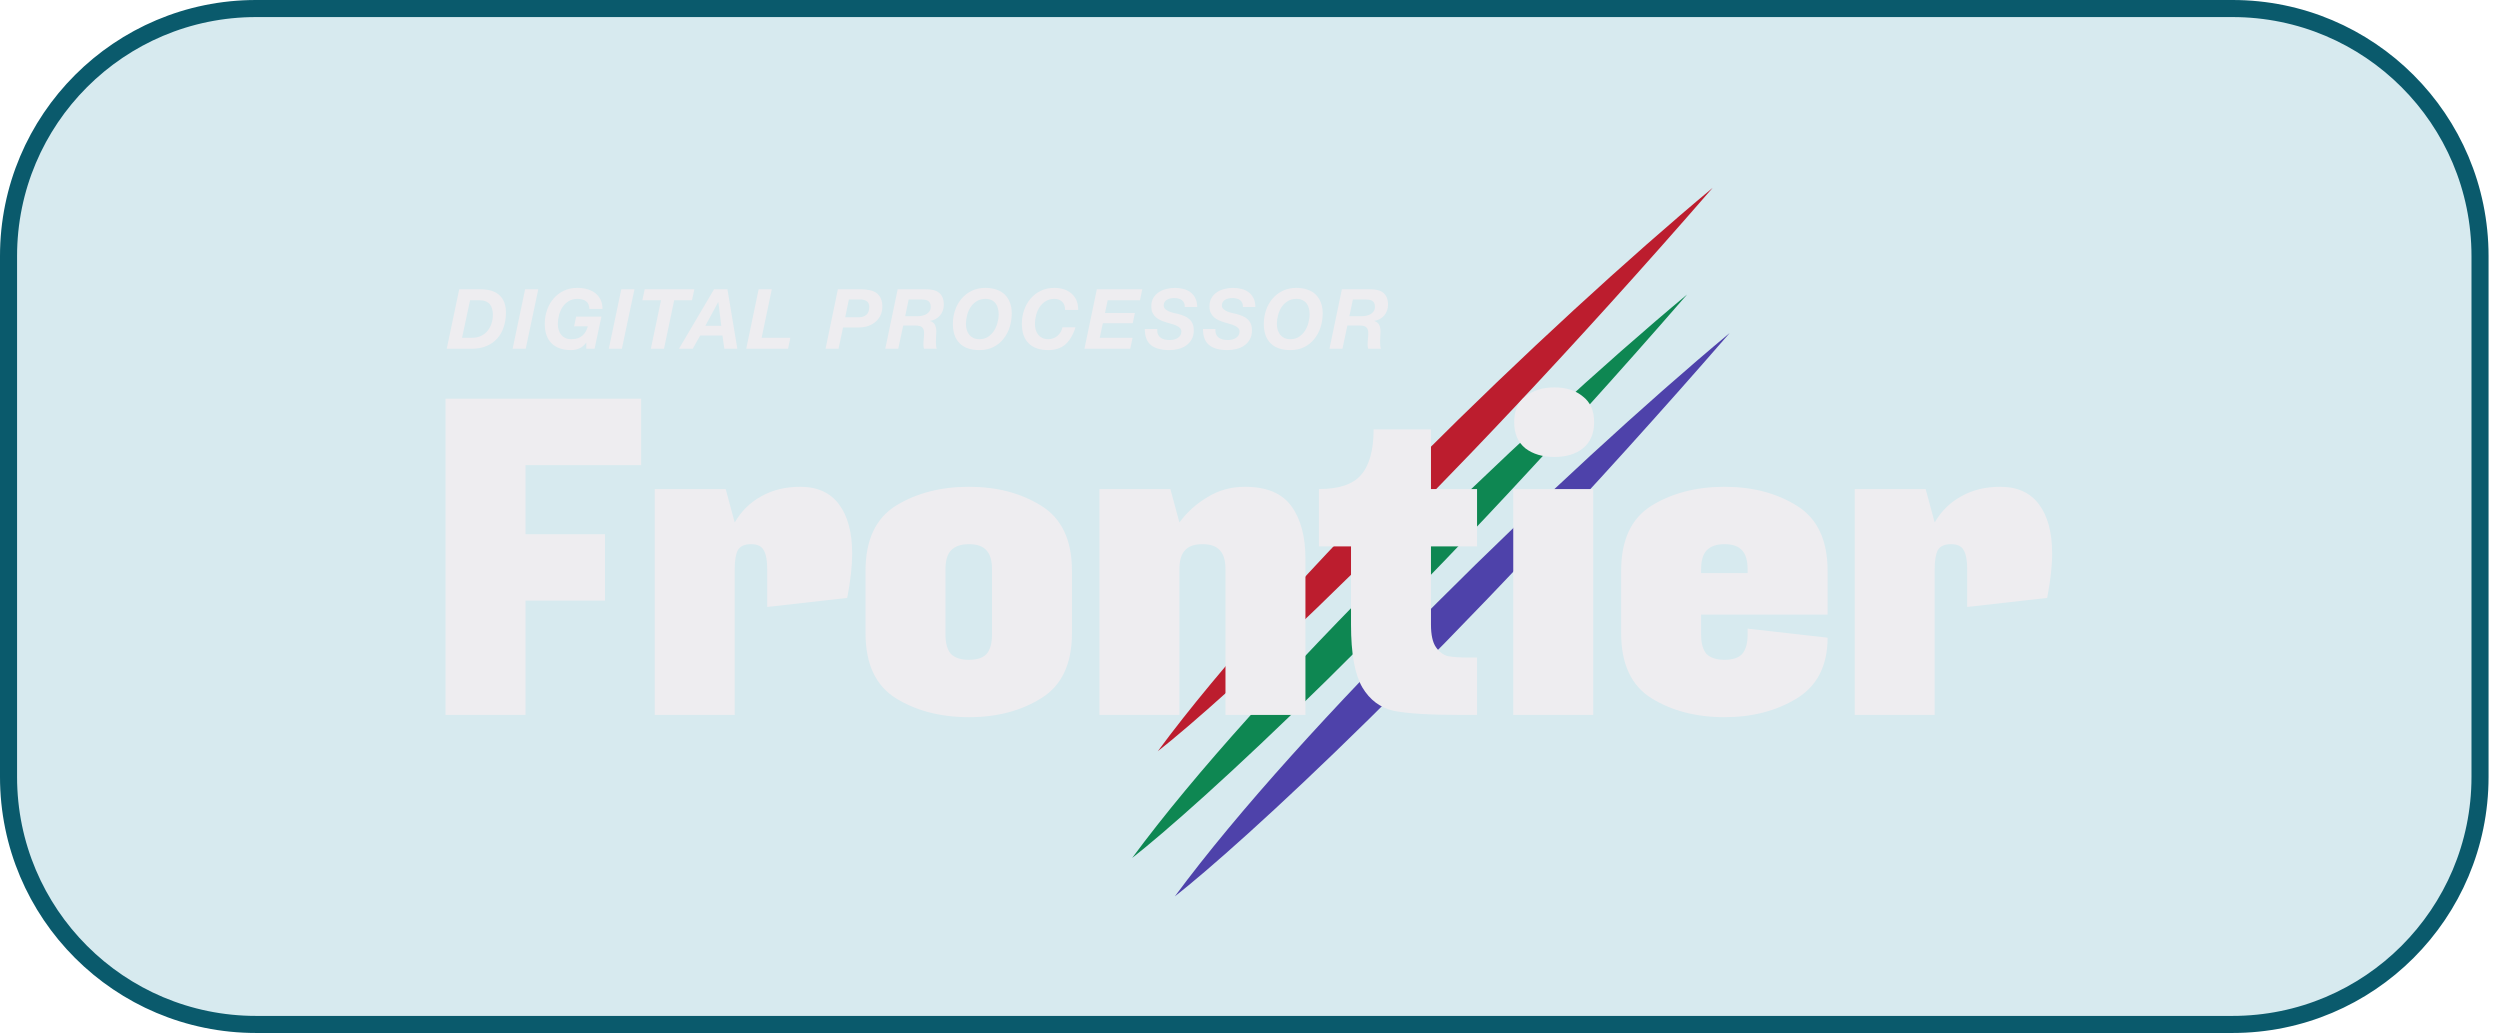
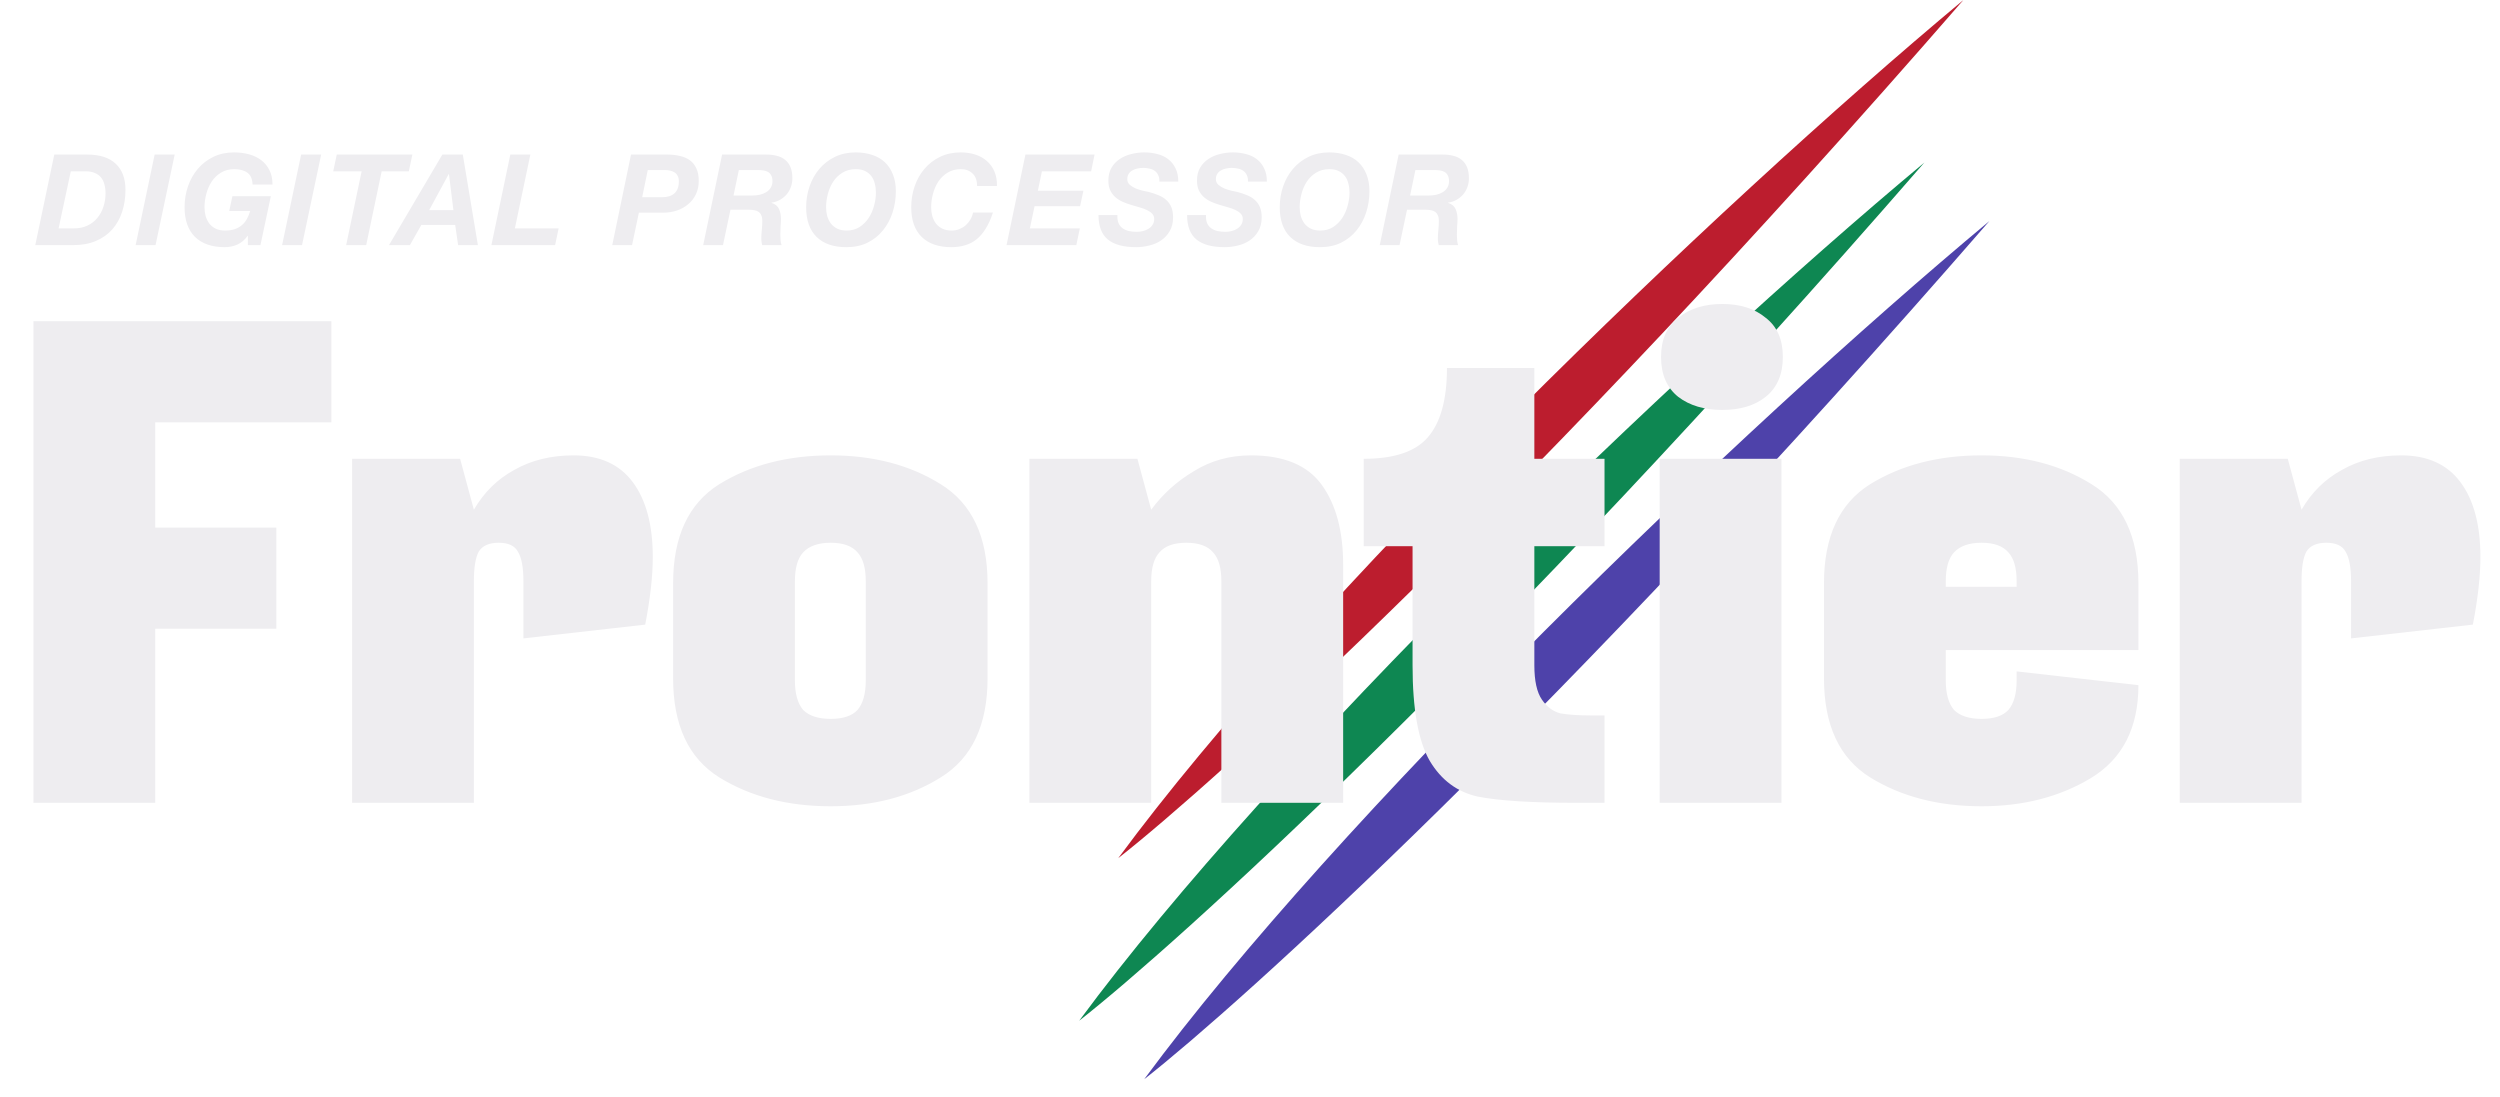
- <svg xmlns="http://www.w3.org/2000/svg" width="198" height="82" viewBox="0 0 198 82" fill="none">
-   <rect x="0.676" y="0.676" width="195.742" height="80.46" rx="19.608" fill="#3897AF" fill-opacity="0.2" />
-   <rect x="0.676" y="0.676" width="195.742" height="80.46" rx="19.608" stroke="#0A5A6C" stroke-width="1.352" />
-   <path d="M135.644 14.875C122.459 25.862 101.668 45.977 91.695 59.5C96.653 55.612 113.162 40.737 135.644 14.875Z" fill="#BC1D2E" />
-   <path d="M133.615 23.327C120.431 34.314 99.639 54.429 89.666 67.952C94.625 64.064 111.134 49.189 133.615 23.327Z" fill="#0E8752" />
-   <path d="M136.996 26.369C123.812 37.357 103.02 57.472 93.047 70.995C98.006 67.107 114.515 52.232 136.996 26.369Z" fill="#4E42AA" />
-   <path d="M41.619 56.622H35.286V31.577H50.778V36.836H41.619V42.311H47.916V47.57H41.619V56.622ZM51.856 56.622V38.733H57.474L58.189 41.38C58.714 40.474 59.418 39.782 60.3 39.305C61.183 38.804 62.208 38.554 63.377 38.554C64.737 38.554 65.762 39.019 66.454 39.949C67.146 40.879 67.492 42.179 67.492 43.849C67.492 44.827 67.361 45.996 67.098 47.355L60.765 48.071V45.101C60.765 44.386 60.67 43.873 60.479 43.563C60.312 43.253 59.978 43.098 59.477 43.098C58.976 43.098 58.63 43.253 58.44 43.563C58.273 43.873 58.189 44.386 58.189 45.101V56.622H51.856ZM76.743 56.801C74.501 56.801 72.569 56.3 70.947 55.298C69.349 54.297 68.549 52.579 68.549 50.146V45.209C68.549 42.776 69.349 41.058 70.947 40.056C72.569 39.055 74.501 38.554 76.743 38.554C78.961 38.554 80.869 39.055 82.467 40.056C84.089 41.058 84.9 42.776 84.9 45.209V50.146C84.9 52.579 84.089 54.297 82.467 55.298C80.869 56.3 78.961 56.801 76.743 56.801ZM76.743 52.257C77.387 52.257 77.852 52.102 78.138 51.792C78.424 51.458 78.567 50.945 78.567 50.254V45.101C78.567 44.41 78.424 43.909 78.138 43.599C77.852 43.265 77.387 43.098 76.743 43.098C76.099 43.098 75.622 43.265 75.312 43.599C75.025 43.909 74.882 44.41 74.882 45.101V50.254C74.882 50.945 75.025 51.458 75.312 51.792C75.622 52.102 76.099 52.257 76.743 52.257ZM87.076 56.622V38.733H92.694L93.409 41.38C94.005 40.569 94.745 39.901 95.627 39.377C96.51 38.828 97.5 38.554 98.597 38.554C100.314 38.554 101.543 39.067 102.282 40.092C103.022 41.118 103.391 42.501 103.391 44.243V56.622H97.058V45.101C97.058 44.41 96.915 43.909 96.629 43.599C96.343 43.265 95.878 43.098 95.234 43.098C94.59 43.098 94.125 43.265 93.838 43.599C93.552 43.909 93.409 44.41 93.409 45.101V56.622H87.076ZM115.551 56.622C113.214 56.622 111.496 56.515 110.399 56.3C109.326 56.062 108.491 55.441 107.895 54.44C107.298 53.414 107 51.756 107 49.466V43.277H104.46V38.733C106.034 38.733 107.143 38.363 107.787 37.624C108.455 36.86 108.789 35.656 108.789 34.01H113.333V38.733H116.982V43.277H113.333V49.466C113.333 50.277 113.464 50.874 113.726 51.255C113.989 51.637 114.311 51.876 114.693 51.971C115.098 52.042 115.623 52.078 116.267 52.078H116.982V56.622H115.551ZM123.106 36.192C122.176 36.192 121.413 35.966 120.816 35.513C120.22 35.036 119.922 34.344 119.922 33.437C119.922 32.531 120.22 31.851 120.816 31.398C121.413 30.921 122.176 30.682 123.106 30.682C124.036 30.682 124.788 30.921 125.36 31.398C125.957 31.851 126.255 32.531 126.255 33.437C126.255 34.344 125.957 35.036 125.36 35.513C124.788 35.966 124.036 36.192 123.106 36.192ZM126.183 56.622H119.85V38.733H126.183V56.622ZM136.587 56.801C134.345 56.801 132.413 56.3 130.791 55.298C129.193 54.297 128.394 52.579 128.394 50.146V45.209C128.394 42.776 129.193 41.058 130.791 40.056C132.413 39.055 134.345 38.554 136.587 38.554C138.806 38.554 140.714 39.055 142.312 40.056C143.934 41.058 144.745 42.776 144.745 45.209V48.679H134.727V50.254C134.727 50.945 134.87 51.458 135.156 51.792C135.466 52.102 135.943 52.257 136.587 52.257C137.231 52.257 137.696 52.102 137.983 51.792C138.269 51.458 138.412 50.945 138.412 50.254V49.788L144.745 50.504C144.745 52.722 143.922 54.332 142.276 55.334C140.654 56.312 138.758 56.801 136.587 56.801ZM134.727 45.388H138.412V45.101C138.412 44.41 138.269 43.909 137.983 43.599C137.696 43.265 137.231 43.098 136.587 43.098C135.943 43.098 135.466 43.265 135.156 43.599C134.87 43.909 134.727 44.41 134.727 45.101V45.388ZM146.894 56.622V38.733H152.511L153.227 41.38C153.752 40.474 154.455 39.782 155.338 39.305C156.221 38.804 157.246 38.554 158.415 38.554C159.775 38.554 160.8 39.019 161.492 39.949C162.184 40.879 162.53 42.179 162.53 43.849C162.53 44.827 162.398 45.996 162.136 47.355L155.803 48.071V45.101C155.803 44.386 155.708 43.873 155.517 43.563C155.35 43.253 155.016 43.098 154.515 43.098C154.014 43.098 153.668 43.253 153.477 43.563C153.31 43.873 153.227 44.386 153.227 45.101V56.622H146.894Z" fill="#EEEDF0" />
-   <path d="M36.595 26.752H37.393C37.657 26.752 37.89 26.703 38.092 26.606C38.299 26.51 38.47 26.378 38.606 26.211C38.747 26.044 38.853 25.85 38.923 25.63C38.998 25.41 39.035 25.175 39.035 24.924C39.035 24.753 39.015 24.599 38.976 24.462C38.941 24.322 38.881 24.201 38.798 24.1C38.714 23.999 38.606 23.922 38.474 23.869C38.347 23.812 38.191 23.783 38.006 23.783H37.228L36.595 26.752ZM36.37 22.912H38.072C38.736 22.912 39.235 23.073 39.569 23.394C39.904 23.711 40.071 24.161 40.071 24.746C40.071 25.155 40.014 25.536 39.899 25.887C39.785 26.239 39.614 26.545 39.385 26.804C39.16 27.059 38.877 27.259 38.534 27.404C38.195 27.55 37.8 27.622 37.346 27.622H35.381L36.37 22.912ZM41.589 22.912H42.632L41.636 27.622H40.6L41.589 22.912ZM46.437 27.141H46.424C46.27 27.352 46.09 27.503 45.883 27.596C45.676 27.684 45.461 27.728 45.236 27.728C44.568 27.728 44.051 27.55 43.686 27.193C43.326 26.837 43.145 26.323 43.145 25.65C43.145 25.267 43.205 24.904 43.324 24.561C43.442 24.218 43.612 23.917 43.831 23.658C44.056 23.394 44.326 23.185 44.643 23.031C44.964 22.877 45.322 22.8 45.718 22.8C45.995 22.8 46.255 22.833 46.496 22.899C46.738 22.965 46.949 23.066 47.13 23.203C47.31 23.339 47.453 23.513 47.558 23.724C47.664 23.93 47.717 24.179 47.717 24.469H46.681C46.668 24.179 46.578 23.974 46.411 23.856C46.243 23.733 46.015 23.671 45.725 23.671C45.461 23.671 45.23 23.733 45.032 23.856C44.839 23.974 44.678 24.131 44.55 24.324C44.427 24.513 44.335 24.726 44.273 24.964C44.212 25.197 44.181 25.426 44.181 25.65C44.181 25.813 44.201 25.966 44.24 26.112C44.284 26.257 44.348 26.387 44.432 26.501C44.52 26.611 44.63 26.699 44.761 26.765C44.898 26.831 45.061 26.864 45.25 26.864C45.448 26.864 45.617 26.839 45.758 26.791C45.903 26.738 46.026 26.668 46.127 26.58C46.233 26.492 46.318 26.387 46.384 26.263C46.455 26.136 46.512 25.997 46.556 25.848H45.467L45.632 25.076H47.631L47.09 27.622H46.437V27.141ZM49.206 22.912H50.248L49.252 27.622H48.217L49.206 22.912ZM52.352 23.783H50.874L51.059 22.912H54.99L54.806 23.783H53.394L52.589 27.622H51.547L52.352 23.783ZM56.551 22.912H57.613L58.398 27.622H57.369L57.217 26.573H55.456L54.862 27.622H53.774L56.551 22.912ZM55.865 25.802H57.124L56.894 23.928H56.88L55.865 25.802ZM60.083 22.912H61.126L60.321 26.752H62.597L62.412 27.622H59.101L60.083 22.912ZM66.36 22.912H68.247C68.484 22.912 68.702 22.937 68.9 22.985C69.102 23.029 69.276 23.104 69.421 23.209C69.566 23.315 69.678 23.456 69.757 23.631C69.841 23.807 69.882 24.025 69.882 24.284C69.882 24.544 69.832 24.777 69.731 24.984C69.634 25.186 69.5 25.358 69.329 25.498C69.161 25.639 68.968 25.747 68.748 25.821C68.528 25.896 68.295 25.933 68.049 25.933H66.769L66.413 27.622H65.384L66.36 22.912ZM66.941 25.129H67.996C68.26 25.129 68.466 25.063 68.616 24.931C68.77 24.795 68.847 24.586 68.847 24.304C68.847 24.186 68.825 24.089 68.781 24.014C68.741 23.935 68.686 23.875 68.616 23.836C68.546 23.792 68.466 23.761 68.379 23.744C68.295 23.726 68.207 23.717 68.115 23.717H67.231L66.941 25.129ZM71.69 25.043H72.646C72.787 25.043 72.921 25.03 73.049 25.003C73.176 24.973 73.288 24.929 73.385 24.872C73.486 24.81 73.565 24.733 73.623 24.641C73.684 24.544 73.715 24.43 73.715 24.298C73.715 24.17 73.693 24.069 73.649 23.994C73.609 23.915 73.555 23.856 73.484 23.816C73.414 23.776 73.332 23.75 73.24 23.737C73.148 23.724 73.051 23.717 72.95 23.717H71.967L71.69 25.043ZM71.096 22.912H73.346C73.557 22.908 73.748 22.928 73.919 22.972C74.095 23.011 74.245 23.082 74.368 23.183C74.491 23.28 74.586 23.407 74.652 23.565C74.718 23.724 74.751 23.917 74.751 24.146C74.751 24.304 74.724 24.456 74.671 24.601C74.619 24.746 74.544 24.876 74.447 24.99C74.35 25.1 74.236 25.192 74.104 25.267C73.972 25.342 73.827 25.39 73.669 25.412V25.426C73.862 25.487 73.992 25.595 74.058 25.749C74.124 25.898 74.157 26.068 74.157 26.257C74.157 26.362 74.15 26.49 74.137 26.639C74.128 26.785 74.124 26.93 74.124 27.075C74.124 27.18 74.128 27.281 74.137 27.378C74.146 27.471 74.163 27.552 74.19 27.622H73.181C73.168 27.565 73.156 27.512 73.148 27.464C73.139 27.411 73.135 27.358 73.135 27.306C73.135 27.147 73.143 26.989 73.161 26.831C73.178 26.668 73.187 26.507 73.187 26.349C73.187 26.235 73.17 26.142 73.135 26.072C73.104 25.997 73.058 25.938 72.996 25.894C72.939 25.85 72.868 25.821 72.785 25.808C72.701 25.791 72.609 25.782 72.508 25.782H71.532L71.142 27.622H70.113L71.096 22.912ZM75.468 25.65C75.468 25.267 75.527 24.904 75.646 24.561C75.764 24.218 75.934 23.917 76.153 23.658C76.378 23.394 76.648 23.185 76.965 23.031C77.286 22.877 77.644 22.8 78.04 22.8C78.357 22.8 78.645 22.844 78.904 22.932C79.164 23.016 79.383 23.143 79.564 23.315C79.744 23.486 79.883 23.697 79.979 23.948C80.081 24.199 80.131 24.489 80.131 24.819C80.131 25.206 80.074 25.575 79.96 25.927C79.845 26.279 79.678 26.589 79.458 26.857C79.243 27.125 78.975 27.339 78.653 27.497C78.337 27.651 77.972 27.728 77.558 27.728C76.89 27.728 76.373 27.55 76.008 27.193C75.648 26.837 75.468 26.323 75.468 25.65ZM76.503 25.65C76.503 25.813 76.523 25.966 76.562 26.112C76.606 26.257 76.67 26.387 76.754 26.501C76.842 26.611 76.952 26.699 77.084 26.765C77.22 26.831 77.383 26.864 77.572 26.864C77.827 26.864 78.049 26.804 78.238 26.686C78.427 26.562 78.585 26.406 78.713 26.217C78.84 26.024 78.935 25.81 78.996 25.577C79.062 25.344 79.096 25.116 79.096 24.891C79.096 24.724 79.076 24.568 79.036 24.423C79.001 24.273 78.942 24.144 78.858 24.034C78.774 23.924 78.667 23.836 78.535 23.77C78.403 23.704 78.24 23.671 78.047 23.671C77.783 23.671 77.552 23.733 77.354 23.856C77.16 23.974 77 24.131 76.873 24.324C76.749 24.513 76.657 24.726 76.596 24.964C76.534 25.197 76.503 25.426 76.503 25.65ZM84.355 24.548C84.355 24.258 84.276 24.04 84.117 23.895C83.963 23.746 83.761 23.671 83.51 23.671C83.247 23.671 83.016 23.733 82.818 23.856C82.624 23.974 82.464 24.131 82.336 24.324C82.213 24.513 82.121 24.726 82.059 24.964C81.998 25.197 81.967 25.426 81.967 25.65C81.967 25.813 81.987 25.966 82.026 26.112C82.07 26.257 82.134 26.387 82.218 26.501C82.306 26.611 82.415 26.699 82.547 26.765C82.684 26.831 82.847 26.864 83.036 26.864C83.176 26.864 83.308 26.839 83.431 26.791C83.559 26.738 83.671 26.67 83.768 26.587C83.865 26.499 83.946 26.398 84.012 26.283C84.078 26.169 84.122 26.05 84.144 25.927H85.179C85.074 26.257 84.948 26.536 84.803 26.765C84.663 26.993 84.502 27.18 84.322 27.325C84.146 27.466 83.948 27.567 83.728 27.629C83.513 27.695 83.278 27.728 83.022 27.728C82.354 27.728 81.837 27.55 81.472 27.193C81.112 26.837 80.931 26.323 80.931 25.65C80.931 25.267 80.991 24.904 81.109 24.561C81.228 24.218 81.397 23.917 81.617 23.658C81.842 23.394 82.112 23.185 82.429 23.031C82.75 22.877 83.108 22.8 83.504 22.8C83.777 22.8 84.029 22.838 84.263 22.912C84.496 22.987 84.696 23.099 84.863 23.249C85.034 23.394 85.166 23.576 85.258 23.796C85.351 24.012 85.395 24.262 85.391 24.548H84.355ZM86.869 22.912H90.465L90.286 23.783H87.727L87.516 24.792H89.884L89.713 25.597H87.344L87.1 26.752H89.699L89.515 27.622H85.887L86.869 22.912ZM91.652 26.059C91.643 26.226 91.663 26.367 91.711 26.481C91.76 26.591 91.83 26.679 91.922 26.745C92.014 26.811 92.124 26.859 92.252 26.89C92.379 26.916 92.518 26.93 92.668 26.93C92.773 26.93 92.879 26.916 92.984 26.89C93.09 26.864 93.184 26.824 93.268 26.771C93.356 26.718 93.426 26.65 93.479 26.567C93.536 26.483 93.565 26.382 93.565 26.263C93.565 26.149 93.529 26.057 93.459 25.986C93.389 25.912 93.296 25.848 93.182 25.795C93.072 25.742 92.945 25.696 92.799 25.657C92.659 25.617 92.516 25.575 92.371 25.531C92.221 25.487 92.076 25.434 91.935 25.373C91.795 25.311 91.667 25.232 91.553 25.135C91.443 25.039 91.353 24.92 91.282 24.779C91.216 24.639 91.183 24.467 91.183 24.265C91.183 24.001 91.238 23.776 91.348 23.592C91.458 23.407 91.601 23.258 91.777 23.143C91.953 23.024 92.151 22.939 92.371 22.886C92.595 22.829 92.822 22.8 93.05 22.8C93.292 22.8 93.519 22.829 93.73 22.886C93.945 22.939 94.132 23.027 94.29 23.15C94.453 23.273 94.581 23.431 94.673 23.625C94.77 23.814 94.818 24.045 94.818 24.317H93.835C93.84 24.186 93.82 24.076 93.776 23.988C93.736 23.895 93.677 23.82 93.598 23.763C93.523 23.706 93.433 23.667 93.327 23.645C93.222 23.618 93.109 23.605 92.991 23.605C92.894 23.605 92.795 23.616 92.694 23.638C92.597 23.656 92.509 23.689 92.43 23.737C92.351 23.781 92.287 23.84 92.239 23.915C92.19 23.99 92.166 24.082 92.166 24.192C92.166 24.306 92.208 24.403 92.292 24.482C92.379 24.557 92.483 24.621 92.602 24.674C92.725 24.722 92.85 24.762 92.978 24.792C93.105 24.819 93.209 24.841 93.288 24.858C93.472 24.907 93.642 24.964 93.796 25.03C93.95 25.091 94.081 25.173 94.191 25.274C94.306 25.375 94.394 25.498 94.455 25.643C94.517 25.788 94.547 25.966 94.547 26.178C94.547 26.459 94.488 26.699 94.369 26.897C94.255 27.095 94.106 27.255 93.921 27.378C93.741 27.501 93.536 27.589 93.307 27.642C93.079 27.699 92.852 27.728 92.628 27.728C91.968 27.728 91.476 27.594 91.15 27.325C90.829 27.057 90.669 26.635 90.669 26.059H91.652ZM96.259 26.059C96.25 26.226 96.27 26.367 96.318 26.481C96.367 26.591 96.437 26.679 96.529 26.745C96.622 26.811 96.732 26.859 96.859 26.89C96.987 26.916 97.125 26.93 97.275 26.93C97.38 26.93 97.486 26.916 97.591 26.89C97.697 26.864 97.791 26.824 97.875 26.771C97.963 26.718 98.033 26.65 98.086 26.567C98.143 26.483 98.172 26.382 98.172 26.263C98.172 26.149 98.137 26.057 98.066 25.986C97.996 25.912 97.903 25.848 97.789 25.795C97.679 25.742 97.552 25.696 97.407 25.657C97.266 25.617 97.123 25.575 96.978 25.531C96.828 25.487 96.683 25.434 96.543 25.373C96.402 25.311 96.274 25.232 96.16 25.135C96.05 25.039 95.96 24.92 95.889 24.779C95.823 24.639 95.79 24.467 95.79 24.265C95.79 24.001 95.846 23.776 95.955 23.592C96.065 23.407 96.208 23.258 96.384 23.143C96.56 23.024 96.758 22.939 96.978 22.886C97.202 22.829 97.429 22.8 97.657 22.8C97.899 22.8 98.126 22.829 98.337 22.886C98.552 22.939 98.739 23.027 98.897 23.15C99.06 23.273 99.188 23.431 99.28 23.625C99.377 23.814 99.425 24.045 99.425 24.317H98.442C98.447 24.186 98.427 24.076 98.383 23.988C98.343 23.895 98.284 23.82 98.205 23.763C98.13 23.706 98.04 23.667 97.934 23.645C97.829 23.618 97.717 23.605 97.598 23.605C97.501 23.605 97.402 23.616 97.301 23.638C97.204 23.656 97.116 23.689 97.037 23.737C96.958 23.781 96.894 23.84 96.846 23.915C96.798 23.99 96.773 24.082 96.773 24.192C96.773 24.306 96.815 24.403 96.899 24.482C96.987 24.557 97.09 24.621 97.209 24.674C97.332 24.722 97.457 24.762 97.585 24.792C97.712 24.819 97.816 24.841 97.895 24.858C98.079 24.907 98.249 24.964 98.403 25.03C98.557 25.091 98.689 25.173 98.799 25.274C98.913 25.375 99.001 25.498 99.062 25.643C99.124 25.788 99.155 25.966 99.155 26.178C99.155 26.459 99.095 26.699 98.977 26.897C98.862 27.095 98.713 27.255 98.528 27.378C98.348 27.501 98.143 27.589 97.915 27.642C97.686 27.699 97.459 27.728 97.235 27.728C96.576 27.728 96.083 27.594 95.757 27.325C95.436 27.057 95.276 26.635 95.276 26.059H96.259ZM100.094 25.65C100.094 25.267 100.154 24.904 100.272 24.561C100.391 24.218 100.56 23.917 100.78 23.658C101.005 23.394 101.275 23.185 101.592 23.031C101.913 22.877 102.271 22.8 102.667 22.8C102.983 22.8 103.271 22.844 103.531 22.932C103.79 23.016 104.01 23.143 104.191 23.315C104.371 23.486 104.509 23.697 104.606 23.948C104.707 24.199 104.758 24.489 104.758 24.819C104.758 25.206 104.701 25.575 104.586 25.927C104.472 26.279 104.305 26.589 104.085 26.857C103.87 27.125 103.601 27.339 103.28 27.497C102.964 27.651 102.599 27.728 102.185 27.728C101.517 27.728 101 27.55 100.635 27.193C100.275 26.837 100.094 26.323 100.094 25.65ZM101.13 25.65C101.13 25.813 101.15 25.966 101.189 26.112C101.233 26.257 101.297 26.387 101.381 26.501C101.468 26.611 101.578 26.699 101.71 26.765C101.847 26.831 102.009 26.864 102.198 26.864C102.454 26.864 102.676 26.804 102.865 26.686C103.054 26.562 103.212 26.406 103.34 26.217C103.467 26.024 103.562 25.81 103.623 25.577C103.689 25.344 103.722 25.116 103.722 24.891C103.722 24.724 103.702 24.568 103.663 24.423C103.628 24.273 103.568 24.144 103.485 24.034C103.401 23.924 103.293 23.836 103.162 23.77C103.03 23.704 102.867 23.671 102.673 23.671C102.41 23.671 102.179 23.733 101.981 23.856C101.787 23.974 101.627 24.131 101.499 24.324C101.376 24.513 101.284 24.726 101.222 24.964C101.161 25.197 101.13 25.426 101.13 25.65ZM106.871 25.043H107.827C107.968 25.043 108.102 25.03 108.23 25.003C108.357 24.973 108.469 24.929 108.566 24.872C108.667 24.81 108.746 24.733 108.803 24.641C108.865 24.544 108.896 24.43 108.896 24.298C108.896 24.17 108.874 24.069 108.83 23.994C108.79 23.915 108.735 23.856 108.665 23.816C108.595 23.776 108.513 23.75 108.421 23.737C108.329 23.724 108.232 23.717 108.131 23.717H107.148L106.871 25.043ZM106.277 22.912H108.526C108.738 22.908 108.929 22.928 109.1 22.972C109.276 23.011 109.426 23.082 109.549 23.183C109.672 23.28 109.767 23.407 109.833 23.565C109.898 23.724 109.931 23.917 109.931 24.146C109.931 24.304 109.905 24.456 109.852 24.601C109.8 24.746 109.725 24.876 109.628 24.99C109.531 25.1 109.417 25.192 109.285 25.267C109.153 25.342 109.008 25.39 108.85 25.412V25.426C109.043 25.487 109.173 25.595 109.239 25.749C109.305 25.898 109.338 26.068 109.338 26.257C109.338 26.362 109.331 26.49 109.318 26.639C109.309 26.785 109.305 26.93 109.305 27.075C109.305 27.18 109.309 27.281 109.318 27.378C109.327 27.471 109.344 27.552 109.371 27.622H108.362C108.348 27.565 108.337 27.512 108.329 27.464C108.32 27.411 108.315 27.358 108.315 27.306C108.315 27.147 108.324 26.989 108.342 26.831C108.359 26.668 108.368 26.507 108.368 26.349C108.368 26.235 108.351 26.142 108.315 26.072C108.285 25.997 108.238 25.938 108.177 25.894C108.12 25.85 108.049 25.821 107.966 25.808C107.882 25.791 107.79 25.782 107.689 25.782H106.712L106.323 27.622H105.294L106.277 22.912Z" fill="#EEEDF0" />
+ <svg xmlns="http://www.w3.org/2000/svg" width="130" height="57" viewBox="0 0 130 57" fill="none">
+   <path d="M102.097 0C88.912 10.987 68.121 31.102 58.148 44.625C63.106 40.737 79.615 25.862 102.097 0Z" fill="#BC1D2E" />
+   <path d="M100.068 8.452C86.884 19.439 66.092 39.554 56.119 53.077C61.078 49.189 77.587 34.314 100.068 8.452Z" fill="#0E8752" />
+   <path d="M103.449 11.494C90.264 22.482 69.473 42.597 59.5 56.119C64.459 52.232 80.968 37.357 103.449 11.494Z" fill="#4E42AA" />
+   <path d="M8.072 41.747H1.739V16.702H17.231V21.961H8.072V27.436H14.369V32.695H8.072V41.747ZM18.309 41.747V23.858H23.926L24.642 26.505C25.167 25.599 25.87 24.907 26.753 24.43C27.636 23.929 28.661 23.679 29.83 23.679C31.19 23.679 32.215 24.144 32.907 25.074C33.599 26.004 33.945 27.304 33.945 28.974C33.945 29.952 33.813 31.121 33.551 32.48L27.218 33.196V30.226C27.218 29.511 27.123 28.998 26.932 28.688C26.765 28.378 26.431 28.223 25.93 28.223C25.429 28.223 25.083 28.378 24.892 28.688C24.726 28.998 24.642 29.511 24.642 30.226V41.747H18.309ZM43.196 41.926C40.953 41.926 39.021 41.425 37.4 40.423C35.801 39.422 35.002 37.704 35.002 35.271V30.334C35.002 27.901 35.801 26.183 37.4 25.181C39.021 24.18 40.953 23.679 43.196 23.679C45.414 23.679 47.322 24.18 48.92 25.181C50.542 26.183 51.353 27.901 51.353 30.334V35.271C51.353 37.704 50.542 39.422 48.92 40.423C47.322 41.425 45.414 41.926 43.196 41.926ZM43.196 37.382C43.84 37.382 44.305 37.227 44.591 36.917C44.877 36.583 45.02 36.07 45.02 35.379V30.226C45.02 29.535 44.877 29.034 44.591 28.724C44.305 28.39 43.84 28.223 43.196 28.223C42.552 28.223 42.075 28.39 41.764 28.724C41.478 29.034 41.335 29.535 41.335 30.226V35.379C41.335 36.07 41.478 36.583 41.764 36.917C42.075 37.227 42.552 37.382 43.196 37.382ZM53.529 41.747V23.858H59.146L59.862 26.505C60.458 25.694 61.198 25.026 62.08 24.502C62.963 23.953 63.953 23.679 65.05 23.679C66.767 23.679 67.996 24.192 68.735 25.217C69.475 26.243 69.844 27.626 69.844 29.368V41.747H63.511V30.226C63.511 29.535 63.368 29.034 63.082 28.724C62.796 28.39 62.331 28.223 61.687 28.223C61.043 28.223 60.578 28.39 60.291 28.724C60.005 29.034 59.862 29.535 59.862 30.226V41.747H53.529ZM82.004 41.747C79.666 41.747 77.949 41.64 76.852 41.425C75.778 41.187 74.944 40.566 74.347 39.565C73.751 38.539 73.453 36.881 73.453 34.591V28.402H70.913V23.858C72.487 23.858 73.596 23.488 74.24 22.748C74.908 21.985 75.242 20.781 75.242 19.135H79.786V23.858H83.435V28.402H79.786V34.591C79.786 35.402 79.917 35.999 80.179 36.38C80.442 36.762 80.764 37.001 81.145 37.096C81.551 37.167 82.076 37.203 82.72 37.203H83.435V41.747H82.004ZM89.559 21.317C88.629 21.317 87.865 21.091 87.269 20.638C86.673 20.16 86.375 19.469 86.375 18.562C86.375 17.656 86.673 16.976 87.269 16.523C87.865 16.046 88.629 15.807 89.559 15.807C90.489 15.807 91.241 16.046 91.813 16.523C92.409 16.976 92.708 17.656 92.708 18.562C92.708 19.469 92.409 20.16 91.813 20.638C91.241 21.091 90.489 21.317 89.559 21.317ZM92.636 41.747H86.303V23.858H92.636V41.747ZM103.04 41.926C100.798 41.926 98.866 41.425 97.244 40.423C95.646 39.422 94.847 37.704 94.847 35.271V30.334C94.847 27.901 95.646 26.183 97.244 25.181C98.866 24.18 100.798 23.679 103.04 23.679C105.258 23.679 107.167 24.18 108.765 25.181C110.387 26.183 111.198 27.901 111.198 30.334V33.804H101.18V35.379C101.18 36.07 101.323 36.583 101.609 36.917C101.919 37.227 102.396 37.382 103.04 37.382C103.684 37.382 104.149 37.227 104.436 36.917C104.722 36.583 104.865 36.07 104.865 35.379V34.913L111.198 35.629C111.198 37.847 110.375 39.457 108.729 40.459C107.107 41.437 105.211 41.926 103.04 41.926ZM101.18 30.513H104.865V30.226C104.865 29.535 104.722 29.034 104.436 28.724C104.149 28.39 103.684 28.223 103.04 28.223C102.396 28.223 101.919 28.39 101.609 28.724C101.323 29.034 101.18 29.535 101.18 30.226V30.513ZM113.347 41.747V23.858H118.964L119.68 26.505C120.205 25.599 120.908 24.907 121.791 24.43C122.673 23.929 123.699 23.679 124.868 23.679C126.227 23.679 127.253 24.144 127.945 25.074C128.637 26.004 128.982 27.304 128.982 28.974C128.982 29.952 128.851 31.121 128.589 32.48L122.256 33.196V30.226C122.256 29.511 122.161 28.998 121.97 28.688C121.803 28.378 121.469 28.223 120.968 28.223C120.467 28.223 120.121 28.378 119.93 28.688C119.763 28.998 119.68 29.511 119.68 30.226V41.747H113.347Z" fill="#EEEDF0" />
+   <path d="M3.047 11.876H3.846C4.109 11.876 4.343 11.828 4.545 11.731C4.752 11.635 4.923 11.503 5.059 11.335C5.2 11.168 5.306 10.975 5.376 10.755C5.451 10.535 5.488 10.3 5.488 10.049C5.488 9.878 5.468 9.724 5.429 9.588C5.394 9.447 5.334 9.326 5.251 9.225C5.167 9.124 5.059 9.047 4.927 8.994C4.8 8.937 4.644 8.908 4.459 8.908H3.681L3.047 11.876ZM2.823 8.037H4.525C5.189 8.037 5.688 8.198 6.022 8.519C6.357 8.836 6.524 9.286 6.524 9.871C6.524 10.28 6.467 10.661 6.352 11.012C6.238 11.364 6.066 11.67 5.838 11.929C5.613 12.184 5.33 12.384 4.987 12.53C4.648 12.675 4.252 12.747 3.799 12.747H1.834L2.823 8.037ZM8.042 8.037H9.084L8.088 12.747H7.053L8.042 8.037ZM12.89 12.266H12.877C12.723 12.477 12.543 12.628 12.336 12.721C12.129 12.809 11.914 12.853 11.689 12.853C11.021 12.853 10.504 12.675 10.139 12.318C9.779 11.962 9.598 11.448 9.598 10.775C9.598 10.392 9.658 10.03 9.776 9.686C9.895 9.343 10.065 9.042 10.284 8.783C10.509 8.519 10.779 8.31 11.096 8.156C11.417 8.002 11.775 7.925 12.171 7.925C12.448 7.925 12.707 7.958 12.949 8.024C13.191 8.09 13.402 8.191 13.582 8.328C13.763 8.464 13.906 8.638 14.011 8.849C14.117 9.055 14.17 9.304 14.17 9.594H13.134C13.121 9.304 13.031 9.099 12.864 8.981C12.696 8.858 12.468 8.796 12.178 8.796C11.914 8.796 11.683 8.858 11.485 8.981C11.291 9.099 11.131 9.255 11.003 9.449C10.88 9.638 10.788 9.851 10.726 10.089C10.665 10.322 10.634 10.551 10.634 10.775C10.634 10.938 10.654 11.091 10.693 11.237C10.737 11.382 10.801 11.511 10.885 11.626C10.973 11.736 11.082 11.824 11.214 11.89C11.351 11.956 11.514 11.989 11.703 11.989C11.9 11.989 12.07 11.964 12.21 11.916C12.356 11.863 12.479 11.793 12.58 11.705C12.685 11.617 12.771 11.511 12.837 11.388C12.908 11.261 12.965 11.122 13.009 10.973H11.92L12.085 10.201H14.084L13.543 12.747H12.89V12.266ZM15.659 8.037H16.701L15.705 12.747H14.669L15.659 8.037ZM18.805 8.908H17.327L17.512 8.037H21.443L21.259 8.908H19.847L19.042 12.747H18L18.805 8.908ZM23.003 8.037H24.066L24.851 12.747H23.822L23.67 11.698H21.909L21.315 12.747H20.227L23.003 8.037ZM22.317 10.927H23.577L23.346 9.053H23.333L22.317 10.927ZM26.536 8.037H27.578L26.774 11.876H29.049L28.865 12.747H25.553L26.536 8.037ZM32.813 8.037H34.7C34.937 8.037 35.155 8.062 35.353 8.11C35.555 8.154 35.729 8.229 35.874 8.334C36.019 8.44 36.131 8.58 36.21 8.756C36.294 8.932 36.335 9.15 36.335 9.409C36.335 9.669 36.285 9.902 36.184 10.109C36.087 10.311 35.953 10.482 35.781 10.623C35.614 10.764 35.421 10.872 35.201 10.946C34.981 11.021 34.748 11.059 34.502 11.059H33.222L32.866 12.747H31.837L32.813 8.037ZM33.394 10.254H34.449C34.713 10.254 34.919 10.188 35.069 10.056C35.223 9.92 35.3 9.711 35.3 9.429C35.3 9.31 35.278 9.214 35.234 9.139C35.194 9.06 35.139 9 35.069 8.961C34.999 8.917 34.919 8.886 34.831 8.869C34.748 8.851 34.66 8.842 34.568 8.842H33.684L33.394 10.254ZM38.143 10.168H39.099C39.24 10.168 39.374 10.155 39.502 10.128C39.629 10.098 39.741 10.054 39.838 9.996C39.939 9.935 40.018 9.858 40.075 9.766C40.137 9.669 40.168 9.555 40.168 9.423C40.168 9.295 40.146 9.194 40.102 9.119C40.062 9.04 40.007 8.981 39.937 8.941C39.867 8.902 39.785 8.875 39.693 8.862C39.601 8.849 39.504 8.842 39.403 8.842H38.42L38.143 10.168ZM37.549 8.037H39.798C40.01 8.033 40.201 8.053 40.372 8.097C40.548 8.136 40.698 8.207 40.821 8.308C40.944 8.405 41.039 8.532 41.105 8.69C41.17 8.849 41.203 9.042 41.203 9.271C41.203 9.429 41.177 9.581 41.124 9.726C41.072 9.871 40.997 10.001 40.9 10.115C40.803 10.225 40.689 10.318 40.557 10.392C40.425 10.467 40.28 10.515 40.122 10.537V10.551C40.315 10.612 40.445 10.72 40.511 10.874C40.577 11.023 40.61 11.193 40.61 11.382C40.61 11.487 40.603 11.615 40.59 11.764C40.581 11.909 40.577 12.055 40.577 12.2C40.577 12.305 40.581 12.406 40.59 12.503C40.599 12.595 40.616 12.677 40.643 12.747H39.633C39.62 12.69 39.609 12.637 39.601 12.589C39.592 12.536 39.587 12.483 39.587 12.431C39.587 12.272 39.596 12.114 39.614 11.956C39.631 11.793 39.64 11.632 39.64 11.474C39.64 11.36 39.623 11.267 39.587 11.197C39.557 11.122 39.51 11.063 39.449 11.019C39.392 10.975 39.321 10.946 39.238 10.933C39.154 10.916 39.062 10.907 38.961 10.907H37.984L37.595 12.747H36.566L37.549 8.037ZM41.92 10.775C41.92 10.392 41.98 10.03 42.099 9.686C42.217 9.343 42.386 9.042 42.606 8.783C42.831 8.519 43.101 8.31 43.418 8.156C43.739 8.002 44.097 7.925 44.493 7.925C44.81 7.925 45.098 7.969 45.357 8.057C45.617 8.141 45.836 8.268 46.017 8.44C46.197 8.611 46.336 8.822 46.432 9.073C46.533 9.324 46.584 9.614 46.584 9.944C46.584 10.331 46.527 10.7 46.413 11.052C46.298 11.404 46.131 11.714 45.911 11.982C45.696 12.25 45.427 12.463 45.106 12.622C44.79 12.776 44.425 12.853 44.011 12.853C43.343 12.853 42.826 12.675 42.461 12.318C42.101 11.962 41.92 11.448 41.92 10.775ZM42.956 10.775C42.956 10.938 42.976 11.091 43.015 11.237C43.059 11.382 43.123 11.511 43.207 11.626C43.295 11.736 43.404 11.824 43.536 11.89C43.673 11.956 43.836 11.989 44.025 11.989C44.28 11.989 44.502 11.929 44.691 11.81C44.88 11.687 45.038 11.531 45.166 11.342C45.293 11.149 45.388 10.935 45.449 10.702C45.515 10.469 45.548 10.241 45.548 10.016C45.548 9.849 45.529 9.693 45.489 9.548C45.454 9.398 45.394 9.269 45.311 9.159C45.227 9.049 45.12 8.961 44.988 8.895C44.856 8.829 44.693 8.796 44.499 8.796C44.236 8.796 44.005 8.858 43.807 8.981C43.613 9.099 43.453 9.255 43.325 9.449C43.202 9.638 43.11 9.851 43.048 10.089C42.987 10.322 42.956 10.551 42.956 10.775ZM50.808 9.673C50.808 9.383 50.729 9.165 50.57 9.02C50.416 8.871 50.214 8.796 49.963 8.796C49.7 8.796 49.469 8.858 49.271 8.981C49.077 9.099 48.917 9.255 48.789 9.449C48.666 9.638 48.574 9.851 48.512 10.089C48.451 10.322 48.42 10.551 48.42 10.775C48.42 10.938 48.44 11.091 48.479 11.237C48.523 11.382 48.587 11.511 48.67 11.626C48.758 11.736 48.868 11.824 49 11.89C49.137 11.956 49.299 11.989 49.489 11.989C49.629 11.989 49.761 11.964 49.884 11.916C50.012 11.863 50.124 11.795 50.221 11.711C50.317 11.624 50.399 11.522 50.465 11.408C50.531 11.294 50.575 11.175 50.597 11.052H51.632C51.527 11.382 51.401 11.661 51.256 11.89C51.116 12.118 50.955 12.305 50.775 12.45C50.599 12.591 50.401 12.692 50.181 12.754C49.966 12.82 49.73 12.853 49.475 12.853C48.807 12.853 48.29 12.675 47.925 12.318C47.565 11.962 47.384 11.448 47.384 10.775C47.384 10.392 47.444 10.03 47.562 9.686C47.681 9.343 47.85 9.042 48.07 8.783C48.294 8.519 48.565 8.31 48.882 8.156C49.203 8.002 49.561 7.925 49.957 7.925C50.23 7.925 50.482 7.963 50.715 8.037C50.949 8.112 51.148 8.224 51.316 8.374C51.487 8.519 51.619 8.701 51.711 8.921C51.804 9.137 51.848 9.387 51.843 9.673H50.808ZM53.322 8.037H56.917L56.739 8.908H54.18L53.969 9.917H56.337L56.165 10.722H53.797L53.553 11.876H56.152L55.968 12.747H52.34L53.322 8.037ZM58.105 11.184C58.096 11.351 58.116 11.492 58.164 11.606C58.212 11.716 58.283 11.804 58.375 11.87C58.467 11.936 58.577 11.984 58.705 12.015C58.832 12.041 58.971 12.055 59.12 12.055C59.226 12.055 59.331 12.041 59.437 12.015C59.543 11.989 59.637 11.949 59.721 11.896C59.809 11.844 59.879 11.775 59.932 11.692C59.989 11.608 60.018 11.507 60.018 11.388C60.018 11.274 59.982 11.182 59.912 11.111C59.842 11.037 59.749 10.973 59.635 10.92C59.525 10.867 59.398 10.821 59.252 10.781C59.112 10.742 58.969 10.7 58.824 10.656C58.674 10.612 58.529 10.559 58.388 10.498C58.248 10.436 58.12 10.357 58.006 10.26C57.896 10.164 57.806 10.045 57.735 9.904C57.669 9.763 57.636 9.592 57.636 9.39C57.636 9.126 57.691 8.902 57.801 8.717C57.911 8.532 58.054 8.383 58.23 8.268C58.406 8.15 58.604 8.064 58.824 8.011C59.048 7.954 59.274 7.925 59.503 7.925C59.745 7.925 59.971 7.954 60.182 8.011C60.398 8.064 60.585 8.152 60.743 8.275C60.906 8.398 61.033 8.556 61.126 8.75C61.222 8.939 61.271 9.17 61.271 9.442H60.288C60.292 9.31 60.273 9.201 60.229 9.113C60.189 9.02 60.13 8.945 60.05 8.888C59.976 8.831 59.886 8.792 59.78 8.77C59.675 8.743 59.562 8.73 59.444 8.73C59.347 8.73 59.248 8.741 59.147 8.763C59.05 8.781 58.962 8.814 58.883 8.862C58.804 8.906 58.74 8.965 58.692 9.04C58.643 9.115 58.619 9.207 58.619 9.317C58.619 9.431 58.661 9.528 58.745 9.607C58.832 9.682 58.936 9.746 59.054 9.799C59.178 9.847 59.303 9.887 59.431 9.917C59.558 9.944 59.661 9.966 59.74 9.983C59.925 10.032 60.094 10.089 60.248 10.155C60.402 10.216 60.534 10.298 60.644 10.399C60.758 10.5 60.846 10.623 60.908 10.768C60.97 10.913 61 11.091 61 11.303C61 11.584 60.941 11.824 60.822 12.022C60.708 12.22 60.559 12.38 60.374 12.503C60.194 12.626 59.989 12.714 59.76 12.767C59.532 12.824 59.305 12.853 59.081 12.853C58.421 12.853 57.929 12.719 57.603 12.45C57.282 12.182 57.122 11.76 57.122 11.184H58.105ZM62.712 11.184C62.703 11.351 62.723 11.492 62.771 11.606C62.819 11.716 62.89 11.804 62.982 11.87C63.075 11.936 63.184 11.984 63.312 12.015C63.44 12.041 63.578 12.055 63.728 12.055C63.833 12.055 63.939 12.041 64.044 12.015C64.15 11.989 64.244 11.949 64.328 11.896C64.416 11.844 64.486 11.775 64.539 11.692C64.596 11.608 64.625 11.507 64.625 11.388C64.625 11.274 64.59 11.182 64.519 11.111C64.449 11.037 64.356 10.973 64.242 10.92C64.132 10.867 64.005 10.821 63.859 10.781C63.719 10.742 63.576 10.7 63.431 10.656C63.281 10.612 63.136 10.559 62.995 10.498C62.855 10.436 62.727 10.357 62.613 10.26C62.503 10.164 62.413 10.045 62.342 9.904C62.276 9.763 62.243 9.592 62.243 9.39C62.243 9.126 62.298 8.902 62.408 8.717C62.518 8.532 62.661 8.383 62.837 8.268C63.013 8.15 63.211 8.064 63.431 8.011C63.655 7.954 63.882 7.925 64.11 7.925C64.352 7.925 64.579 7.954 64.79 8.011C65.005 8.064 65.192 8.152 65.35 8.275C65.513 8.398 65.641 8.556 65.733 8.75C65.83 8.939 65.878 9.17 65.878 9.442H64.895C64.9 9.31 64.88 9.201 64.836 9.113C64.796 9.02 64.737 8.945 64.658 8.888C64.583 8.831 64.493 8.792 64.387 8.77C64.282 8.743 64.169 8.73 64.051 8.73C63.954 8.73 63.855 8.741 63.754 8.763C63.657 8.781 63.569 8.814 63.49 8.862C63.411 8.906 63.347 8.965 63.299 9.04C63.25 9.115 63.226 9.207 63.226 9.317C63.226 9.431 63.268 9.528 63.352 9.607C63.44 9.682 63.543 9.746 63.662 9.799C63.785 9.847 63.91 9.887 64.038 9.917C64.165 9.944 64.269 9.966 64.348 9.983C64.532 10.032 64.702 10.089 64.856 10.155C65.01 10.216 65.141 10.298 65.251 10.399C65.366 10.5 65.454 10.623 65.515 10.768C65.577 10.913 65.608 11.091 65.608 11.303C65.608 11.584 65.548 11.824 65.429 12.022C65.315 12.22 65.166 12.38 64.981 12.503C64.801 12.626 64.596 12.714 64.367 12.767C64.139 12.824 63.912 12.853 63.688 12.853C63.028 12.853 62.536 12.719 62.21 12.45C61.889 12.182 61.729 11.76 61.729 11.184H62.712ZM66.547 10.775C66.547 10.392 66.606 10.03 66.725 9.686C66.844 9.343 67.013 9.042 67.233 8.783C67.457 8.519 67.728 8.31 68.044 8.156C68.365 8.002 68.724 7.925 69.12 7.925C69.436 7.925 69.724 7.969 69.984 8.057C70.243 8.141 70.463 8.268 70.643 8.44C70.824 8.611 70.962 8.822 71.059 9.073C71.16 9.324 71.211 9.614 71.211 9.944C71.211 10.331 71.153 10.7 71.039 11.052C70.925 11.404 70.758 11.714 70.538 11.982C70.322 12.25 70.054 12.463 69.733 12.622C69.416 12.776 69.052 12.853 68.638 12.853C67.97 12.853 67.453 12.675 67.088 12.318C66.727 11.962 66.547 11.448 66.547 10.775ZM67.583 10.775C67.583 10.938 67.603 11.091 67.642 11.237C67.686 11.382 67.75 11.511 67.833 11.626C67.921 11.736 68.031 11.824 68.163 11.89C68.299 11.956 68.462 11.989 68.651 11.989C68.906 11.989 69.129 11.929 69.318 11.81C69.507 11.687 69.665 11.531 69.793 11.342C69.92 11.149 70.015 10.935 70.076 10.702C70.142 10.469 70.175 10.241 70.175 10.016C70.175 9.849 70.155 9.693 70.116 9.548C70.081 9.398 70.021 9.269 69.938 9.159C69.854 9.049 69.746 8.961 69.614 8.895C69.483 8.829 69.32 8.796 69.126 8.796C68.862 8.796 68.632 8.858 68.434 8.981C68.24 9.099 68.08 9.255 67.952 9.449C67.829 9.638 67.737 9.851 67.675 10.089C67.614 10.322 67.583 10.551 67.583 10.775ZM73.324 10.168H74.28C74.421 10.168 74.555 10.155 74.683 10.128C74.81 10.098 74.922 10.054 75.019 9.996C75.12 9.935 75.199 9.858 75.256 9.766C75.318 9.669 75.349 9.555 75.349 9.423C75.349 9.295 75.327 9.194 75.283 9.119C75.243 9.04 75.188 8.981 75.118 8.941C75.047 8.902 74.966 8.875 74.874 8.862C74.781 8.849 74.685 8.842 74.584 8.842H73.601L73.324 10.168ZM72.73 8.037H74.979C75.19 8.033 75.382 8.053 75.553 8.097C75.729 8.136 75.879 8.207 76.002 8.308C76.125 8.405 76.219 8.532 76.285 8.69C76.351 8.849 76.384 9.042 76.384 9.271C76.384 9.429 76.358 9.581 76.305 9.726C76.252 9.871 76.178 10.001 76.081 10.115C75.984 10.225 75.87 10.318 75.738 10.392C75.606 10.467 75.461 10.515 75.302 10.537V10.551C75.496 10.612 75.626 10.72 75.692 10.874C75.758 11.023 75.791 11.193 75.791 11.382C75.791 11.487 75.784 11.615 75.771 11.764C75.762 11.909 75.758 12.055 75.758 12.2C75.758 12.305 75.762 12.406 75.771 12.503C75.78 12.595 75.797 12.677 75.824 12.747H74.814C74.801 12.69 74.79 12.637 74.781 12.589C74.773 12.536 74.768 12.483 74.768 12.431C74.768 12.272 74.777 12.114 74.795 11.956C74.812 11.793 74.821 11.632 74.821 11.474C74.821 11.36 74.803 11.267 74.768 11.197C74.737 11.122 74.691 11.063 74.63 11.019C74.573 10.975 74.502 10.946 74.419 10.933C74.335 10.916 74.243 10.907 74.142 10.907H73.165L72.776 12.747H71.747L72.73 8.037Z" fill="#EEEDF0" />
</svg>
